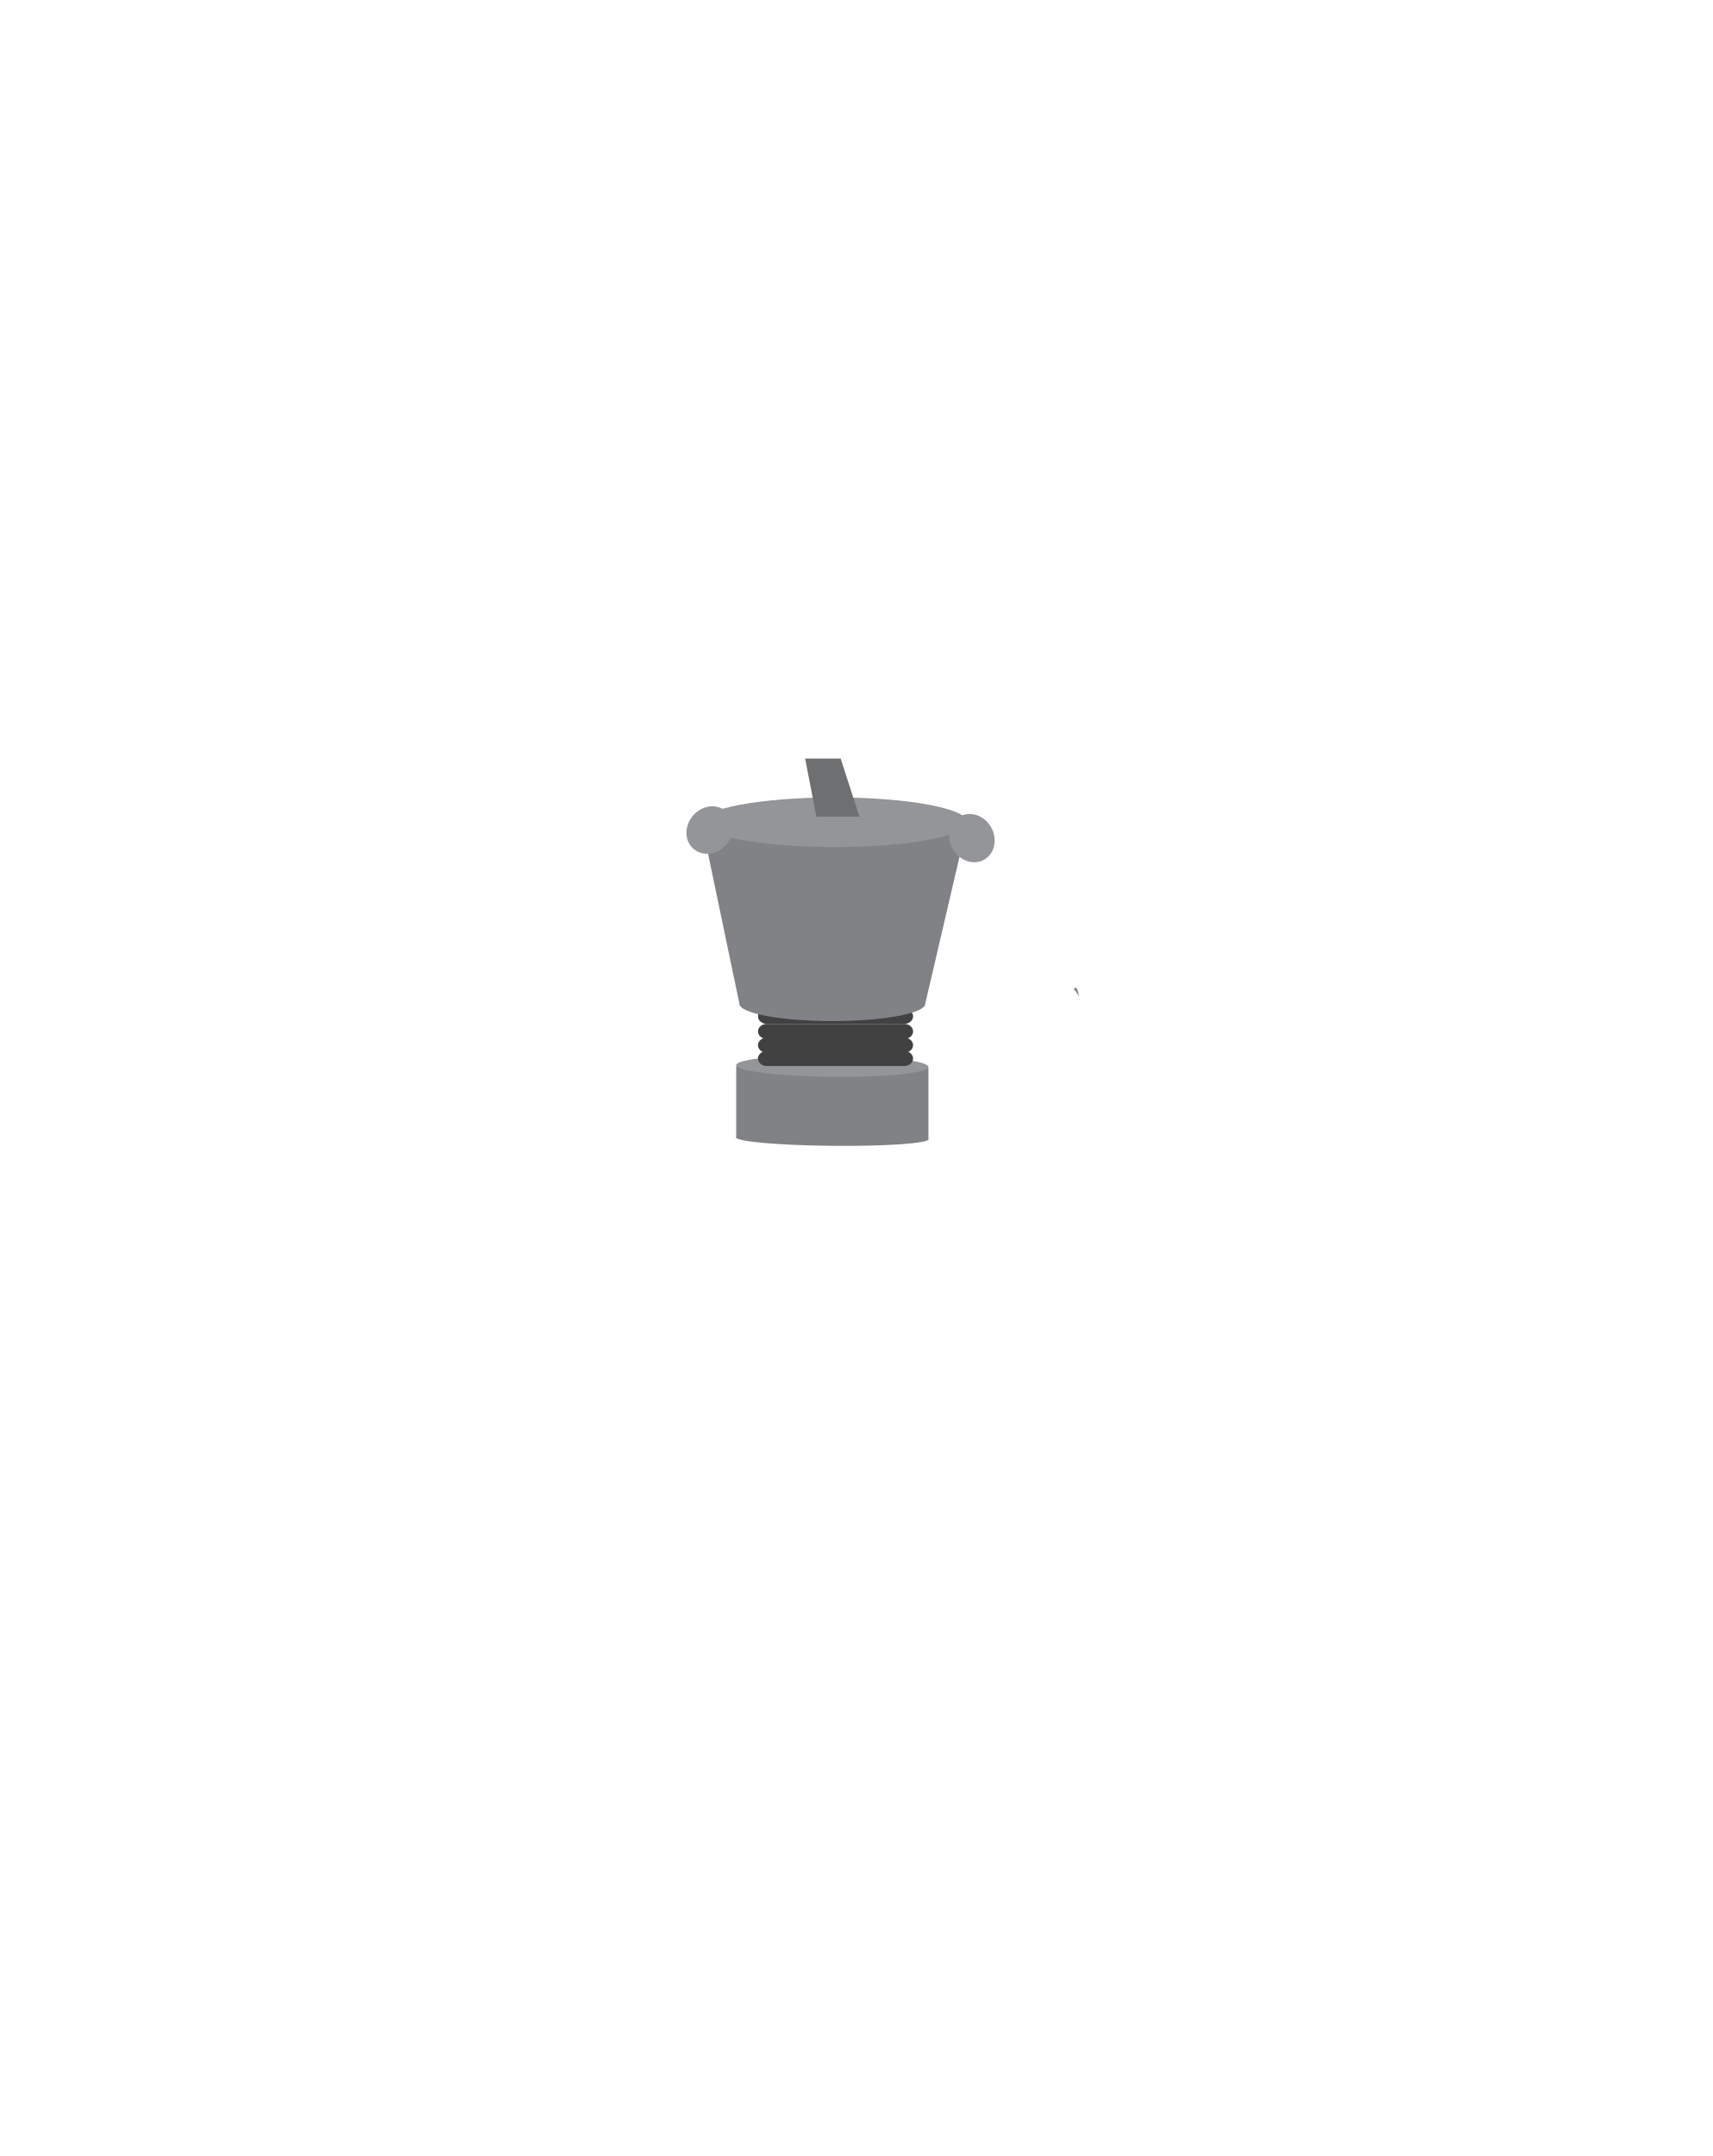
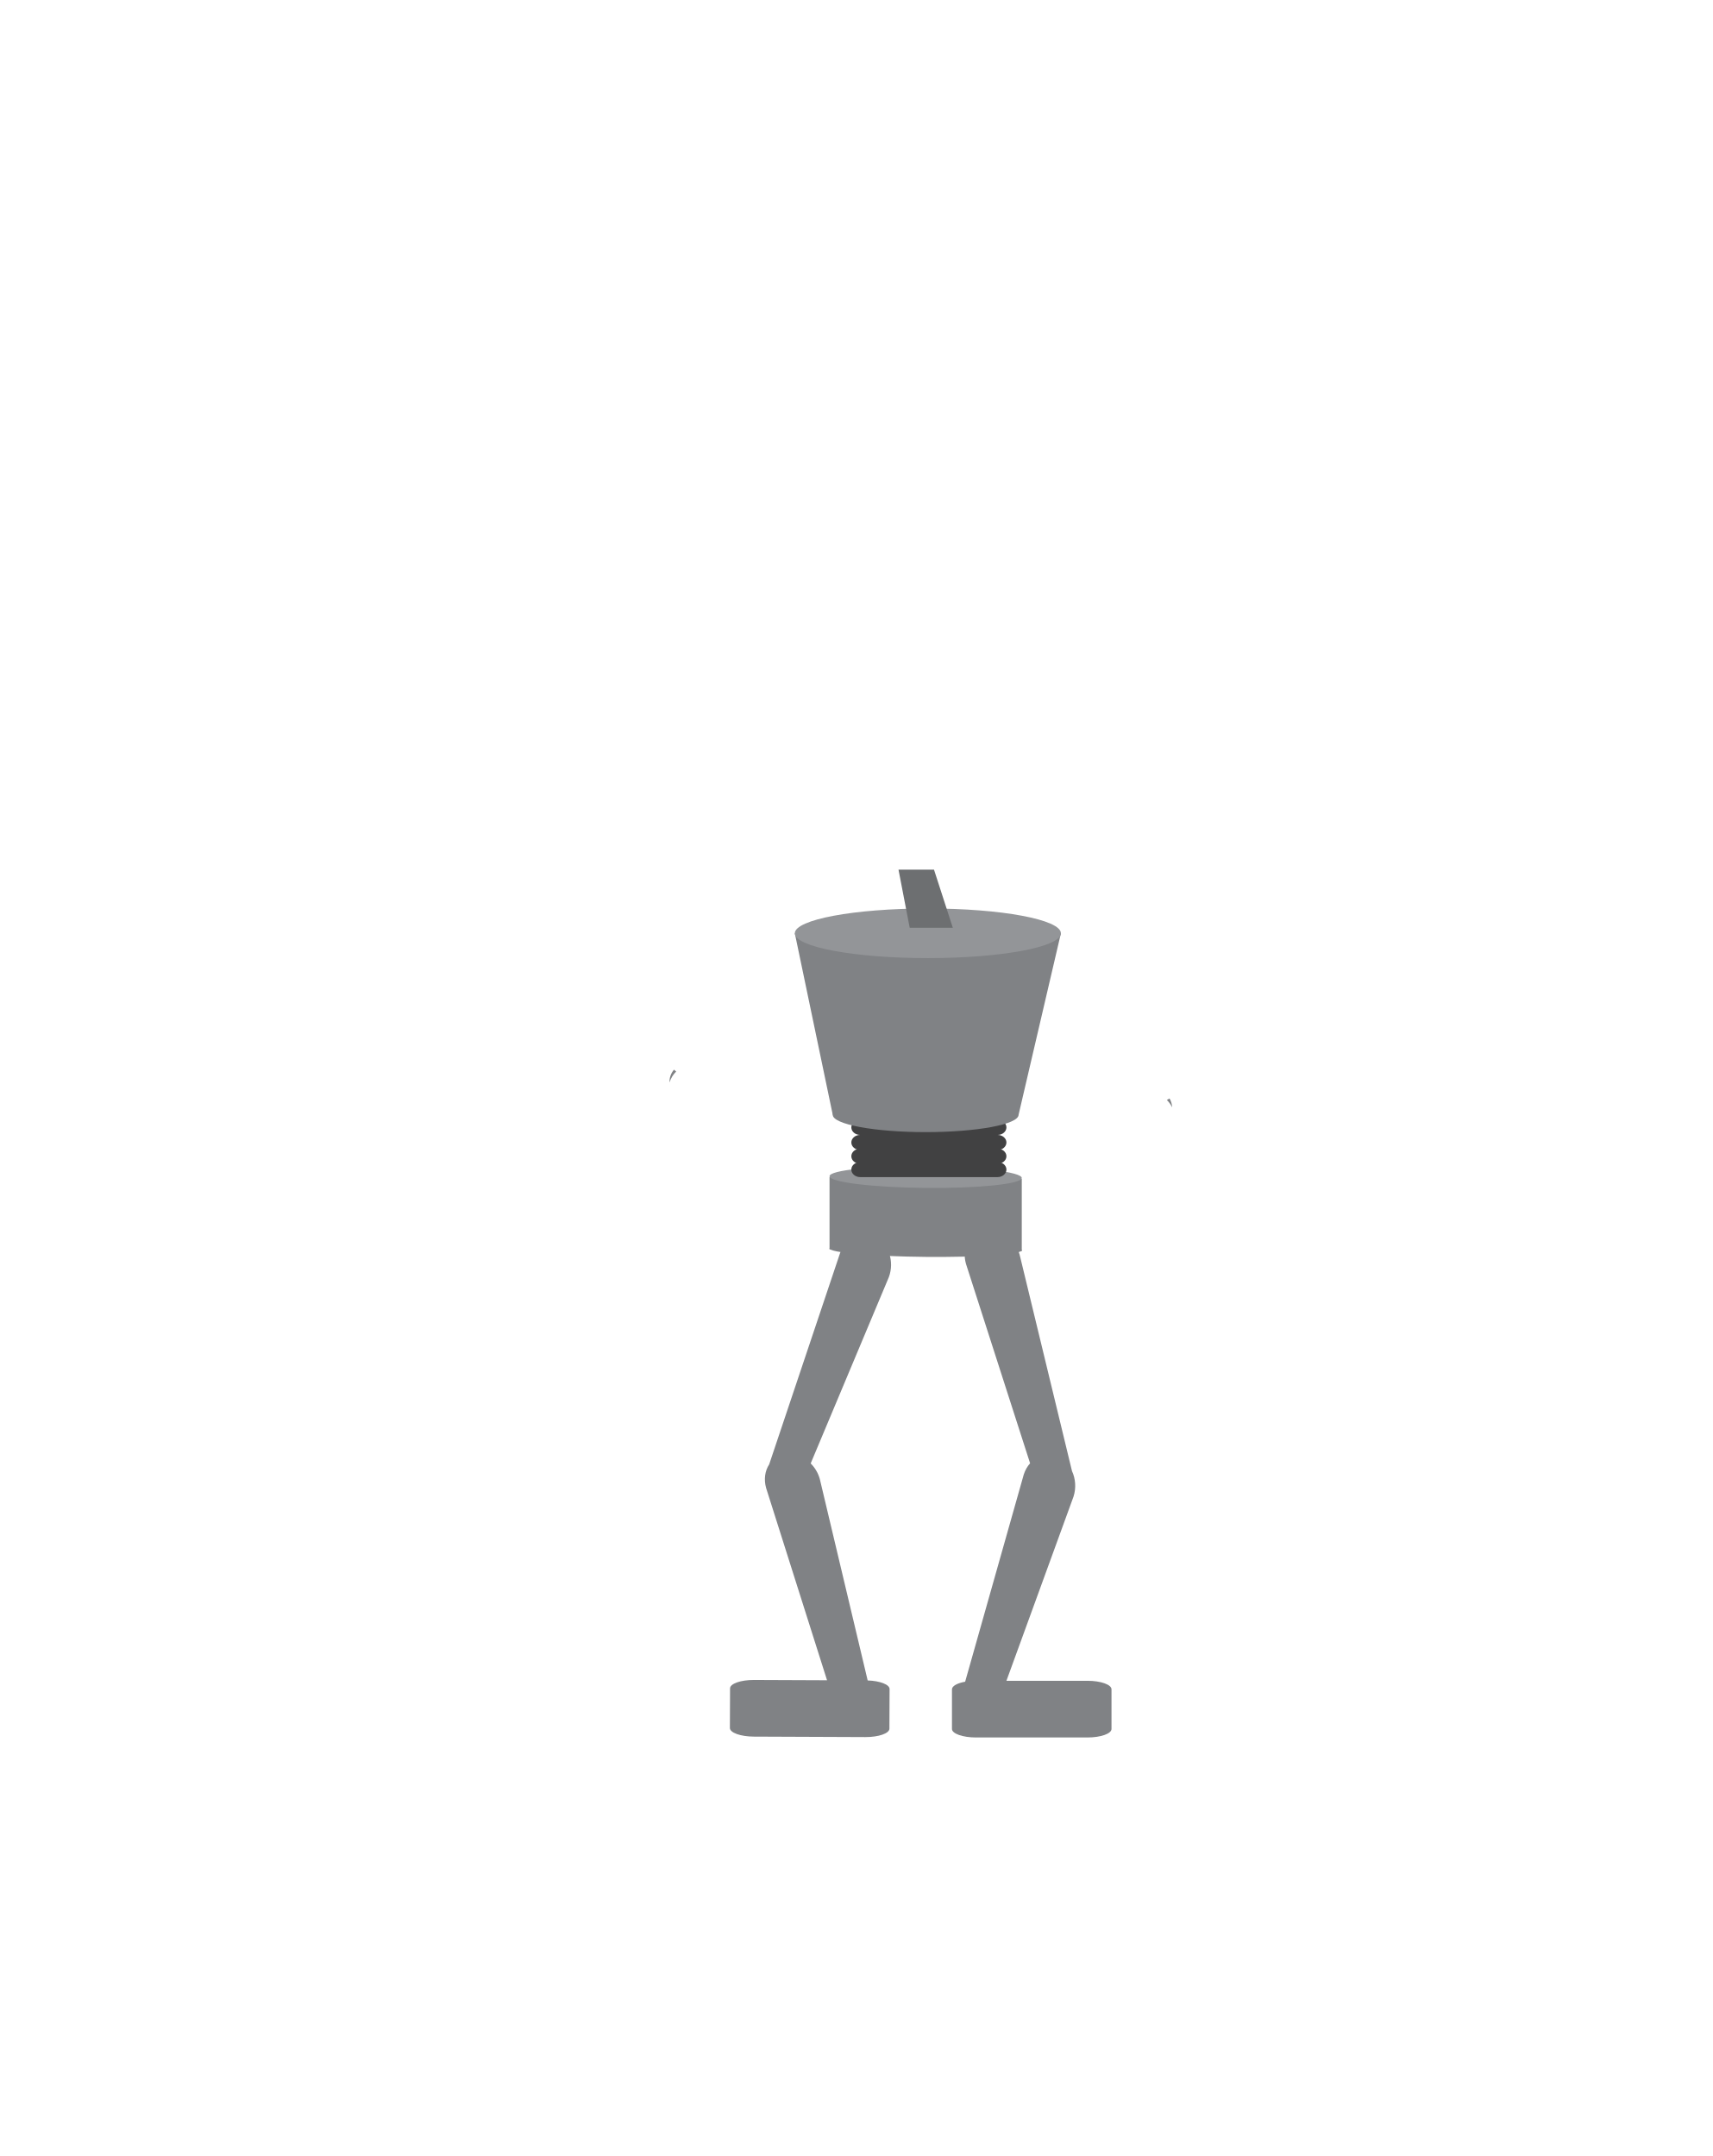
<svg xmlns="http://www.w3.org/2000/svg" viewBox="0 0 2592 3264" height="3264" width="2592" xml:space="preserve" id="svg2" version="1.1">
  <defs id="defs6">
    <clipPath id="clipPath22" clipPathUnits="userSpaceOnUse">
      <path id="path20" d="M 0,2448 H 1944 V 0 H 0 Z" />
    </clipPath>
  </defs>
  <g transform="matrix(1.333333,0,0,-1.333333,0,3264)" id="g10">
-     <g transform="translate(1054.005,1153.494)" id="g12">
+     <g transform="translate(1159.969,1027.414)" id="g12">
      <path id="path14" style="fill:#808285;fill-opacity:1;fill-rule:nonzero;stroke:none" d="m 0,0 0.009,82.01 -218.238,2.06 V 2.057 Z" />
    </g>
    <g id="g16">
      <g clip-path="url(#clipPath22)" id="g18">
-         <g transform="translate(835.7764,1156.582)" id="g24">
+         <g transform="translate(941.7402,1030.502)" id="g24">
          <path id="path26" style="fill:#808285;fill-opacity:1;fill-rule:nonzero;stroke:none" d="M 0,0 C 0.045,4.742 48.935,8.127 109.196,7.559 169.456,6.99 218.272,2.686 218.229,-2.059 218.183,-6.803 169.296,-10.188 109.034,-9.619 48.772,-9.051 -0.045,-4.744 0,0" />
        </g>
-         <g transform="translate(835.7764,1238.594)" id="g28">
+         <g transform="translate(941.7402,1112.514)" id="g28">
          <path id="path30" style="fill:#939598;fill-opacity:1;fill-rule:nonzero;stroke:none" d="M 0,0 C 0.063,6.793 48.97,11.838 109.234,11.27 169.499,10.701 218.302,4.734 218.237,-2.059 218.173,-8.852 169.267,-13.898 109.003,-13.33 48.737,-12.76 -0.064,-6.793 0,0" />
        </g>
-         <g transform="translate(1036.582,1294.003)" id="g32">
+         <g transform="translate(1142.546,1167.923)" id="g32">
          <path id="path34" style="fill:#414142;fill-opacity:1;fill-rule:nonzero;stroke:none" d="m 0,0 c 0,-4.729 -4.495,-8.562 -10.041,-8.562 h -155.982 c -5.546,0 -10.041,3.833 -10.041,8.562 0,4.729 4.495,8.562 10.041,8.562 H -10.041 C -4.495,8.562 0,4.729 0,0" />
        </g>
-         <g transform="translate(1050.38,1308.309)" id="g36">
+         <g transform="translate(1156.344,1182.228)" id="g36">
          <path id="path38" style="fill:#808285;fill-opacity:1;fill-rule:nonzero;stroke:none" d="m 0,0 c 0,-10.87 -47.228,-19.682 -105.485,-19.682 -58.257,0 -105.485,8.812 -105.485,19.682 0,10.87 47.228,19.682 105.485,19.682 C -47.228,19.682 0,10.87 0,0" />
        </g>
-         <g transform="translate(796.3564,1514.394)" id="g40">
+         <g transform="translate(902.3203,1388.313)" id="g40">
          <path id="path42" style="fill:#808285;fill-opacity:1;fill-rule:nonzero;stroke:none" d="M 0,0 43.054,-206.085 H 254.023 L 302.08,0 Z" />
        </g>
-         <g transform="translate(1098.437,1514.394)" id="g44">
+         <g transform="translate(1204.4,1388.313)" id="g44">
          <path id="path46" style="fill:#939598;fill-opacity:1;fill-rule:nonzero;stroke:none" d="m 0,0 c 0,-15.564 -67.623,-28.182 -151.04,-28.182 -83.417,0 -151.04,12.618 -151.04,28.182 0,15.564 67.623,28.182 151.04,28.182 C -67.623,28.182 0,15.564 0,0" />
        </g>
-         <g transform="translate(914.0615,1586.673)" id="g48">
+         <g transform="translate(1020.025,1460.593)" id="g48">
          <path id="path50" style="fill:#6d6f71;fill-opacity:1;fill-rule:nonzero;stroke:none" d="M 0,0 12.722,-66 H 61.667 L 40.296,0 Z" />
        </g>
-         <g transform="translate(1224.702,1316.754)" id="g52">
+         <g transform="translate(1330.666,1190.674)" id="g52">
          <path id="path54" style="fill:#808285;fill-opacity:1;fill-rule:nonzero;stroke:none" d="m 0,0 c -1.521,3.189 -3.551,6.02 -5.971,8.33 l 3.021,1.76 C -1.07,6.859 -0.11,3.38 0,0" />
        </g>
-         <g transform="translate(1124.992,1508.975)" id="g56">
-           <path id="path58" style="fill:#939598;fill-opacity:1;fill-rule:nonzero;stroke:none" d="m 0,0 c 7.828,-13.453 4.484,-29.997 -7.469,-36.952 -11.953,-6.955 -27.988,-1.687 -35.816,11.765 -7.828,13.453 -4.484,29.998 7.469,36.953 C -23.863,18.721 -7.827,13.453 0,0" />
+         <g transform="translate(767.6357,1231.324)" id="g56">
+           <path id="path58" style="fill:#808285;fill-opacity:1;fill-rule:nonzero;stroke:none" d="M 0,0 C -3.39,-3.25 -6.03,-7.49 -7.54,-12.349 -7.81,-7.44 -6.14,-2.19 -2.511,2.12 Z" />
        </g>
-         <g transform="translate(824.8242,1489.414)" id="g60">
-           <path id="path62" style="fill:#939598;fill-opacity:1;fill-rule:nonzero;stroke:none" d="m 0,0 c -10.031,-11.901 -26.735,-14.323 -37.309,-5.41 -10.574,8.914 -11.013,25.786 -0.982,37.687 10.031,11.901 26.736,14.322 37.31,5.41 C 9.593,28.773 10.033,11.9 0,0" />
+         <g transform="translate(1142.546,1150.801)" id="g60">
+           <path id="path62" style="fill:#414142;fill-opacity:1;fill-rule:nonzero;stroke:none" d="m 0,0 c 0,-4.729 -4.495,-8.562 -10.041,-8.562 h -155.982 c -5.546,0 -10.041,3.833 -10.041,8.562 0,4.729 4.495,8.561 10.041,8.561 H -10.041 C -4.495,8.561 0,4.729 0,0" />
        </g>
-         <g transform="translate(1036.582,1276.881)" id="g64">
-           <path id="path66" style="fill:#414142;fill-opacity:1;fill-rule:nonzero;stroke:none" d="m 0,0 c 0,-4.729 -4.495,-8.562 -10.041,-8.562 h -155.982 c -5.546,0 -10.041,3.833 -10.041,8.562 0,4.729 4.495,8.561 10.041,8.561 H -10.041 C -4.495,8.561 0,4.729 0,0" />
+         <g transform="translate(1142.546,1135.168)" id="g64">
+           <path id="path66" style="fill:#414142;fill-opacity:1;fill-rule:nonzero;stroke:none" d="m 0,0 c 0,-4.729 -4.495,-8.563 -10.041,-8.563 h -155.982 c -5.546,0 -10.041,3.834 -10.041,8.563 0,4.728 4.495,8.561 10.041,8.561 H -10.041 C -4.495,8.561 0,4.728 0,0" />
        </g>
-         <g transform="translate(1036.582,1261.248)" id="g68">
-           <path id="path70" style="fill:#414142;fill-opacity:1;fill-rule:nonzero;stroke:none" d="m 0,0 c 0,-4.729 -4.495,-8.563 -10.041,-8.563 h -155.982 c -5.546,0 -10.041,3.834 -10.041,8.563 0,4.728 4.495,8.561 10.041,8.561 H -10.041 C -4.495,8.561 0,4.728 0,0" />
+         <g transform="translate(1142.546,1120.045)" id="g68">
+           <path id="path70" style="fill:#414142;fill-opacity:1;fill-rule:nonzero;stroke:none" d="m 0,0 c 0,-4.729 -4.495,-8.561 -10.041,-8.561 h -155.982 c -5.546,0 -10.041,3.832 -10.041,8.561 0,4.729 4.495,8.561 10.041,8.561 H -10.041 C -4.495,8.561 0,4.729 0,0" />
        </g>
-         <g transform="translate(1036.582,1246.125)" id="g72">
-           <path id="path74" style="fill:#414142;fill-opacity:1;fill-rule:nonzero;stroke:none" d="m 0,0 c 0,-4.729 -4.495,-8.561 -10.041,-8.561 h -155.982 c -5.546,0 -10.041,3.832 -10.041,8.561 0,4.729 4.495,8.561 10.041,8.561 H -10.041 C -4.495,8.561 0,4.729 0,0" />
+         <g transform="translate(1009.899,530.2344)" id="g72">
+           <path id="path74" style="fill:#808285;fill-opacity:1;fill-rule:nonzero;stroke:none" d="m 0,0 -0.187,-45.04 c -0.022,-5.33 -12.23,-9.598 -27.269,-9.536 l -126.63,0.526 c -15.05,0.063 -27.223,4.432 -27.201,9.762 l 0.187,45.041 c 0.023,5.34 12.231,9.609 27.281,9.547 L -71,9.955 l -68.424,215.957 -0.74,2.333 c -2.779,9.961 -1.239,19.585 3.451,26.746 0.051,0.169 0.111,0.329 0.171,0.499 l 79.638,237.403 0.779,2.326 c 6.665,17.812 24.448,26.068 39.717,18.444 C -1.14,506.039 5.824,485.41 -0.849,467.617 L -1.89,465.112 -89.558,256.135 c 4.741,-4.719 8.415,-10.766 10.318,-17.604 l 0.638,-2.632 L -24.87,9.723 C -10.922,9.255 0.021,5.061 0,0" />
+         </g>
+         <g transform="translate(1261.836,529.9043)" id="g76">
+           <path id="path78" style="fill:#808285;fill-opacity:1;fill-rule:nonzero;stroke:none" d="m 0,0 v -45.041 c 0,-5.33 -12.19,-9.648 -27.24,-9.648 h -126.63 c -15.05,0 -27.24,4.318 -27.24,9.648 V 0 c 0,3.77 6.08,7.029 14.96,8.619 l 65.849,232.801 0.66,2.369 c 1.611,5.022 4.101,9.34 7.221,12.83 l -72.06,224.18 -0.75,2.34 c -5.19,18.3 4.24,35.49 21.05,38.4 16.81,2.91 34.65,-9.57 39.829,-27.859 l 0.651,-2.631 58.38,-241.279 c 0.19,-0.67 0.36,-1.34 0.49,-2.01 3.979,-8.61 4.88,-19.08 1.729,-28.901 l -0.92,-2.548 L -119.28,9.66 h 92.04 C -12.19,9.66 0,5.34 0,0" />
        </g>
      </g>
    </g>
  </g>
</svg>
